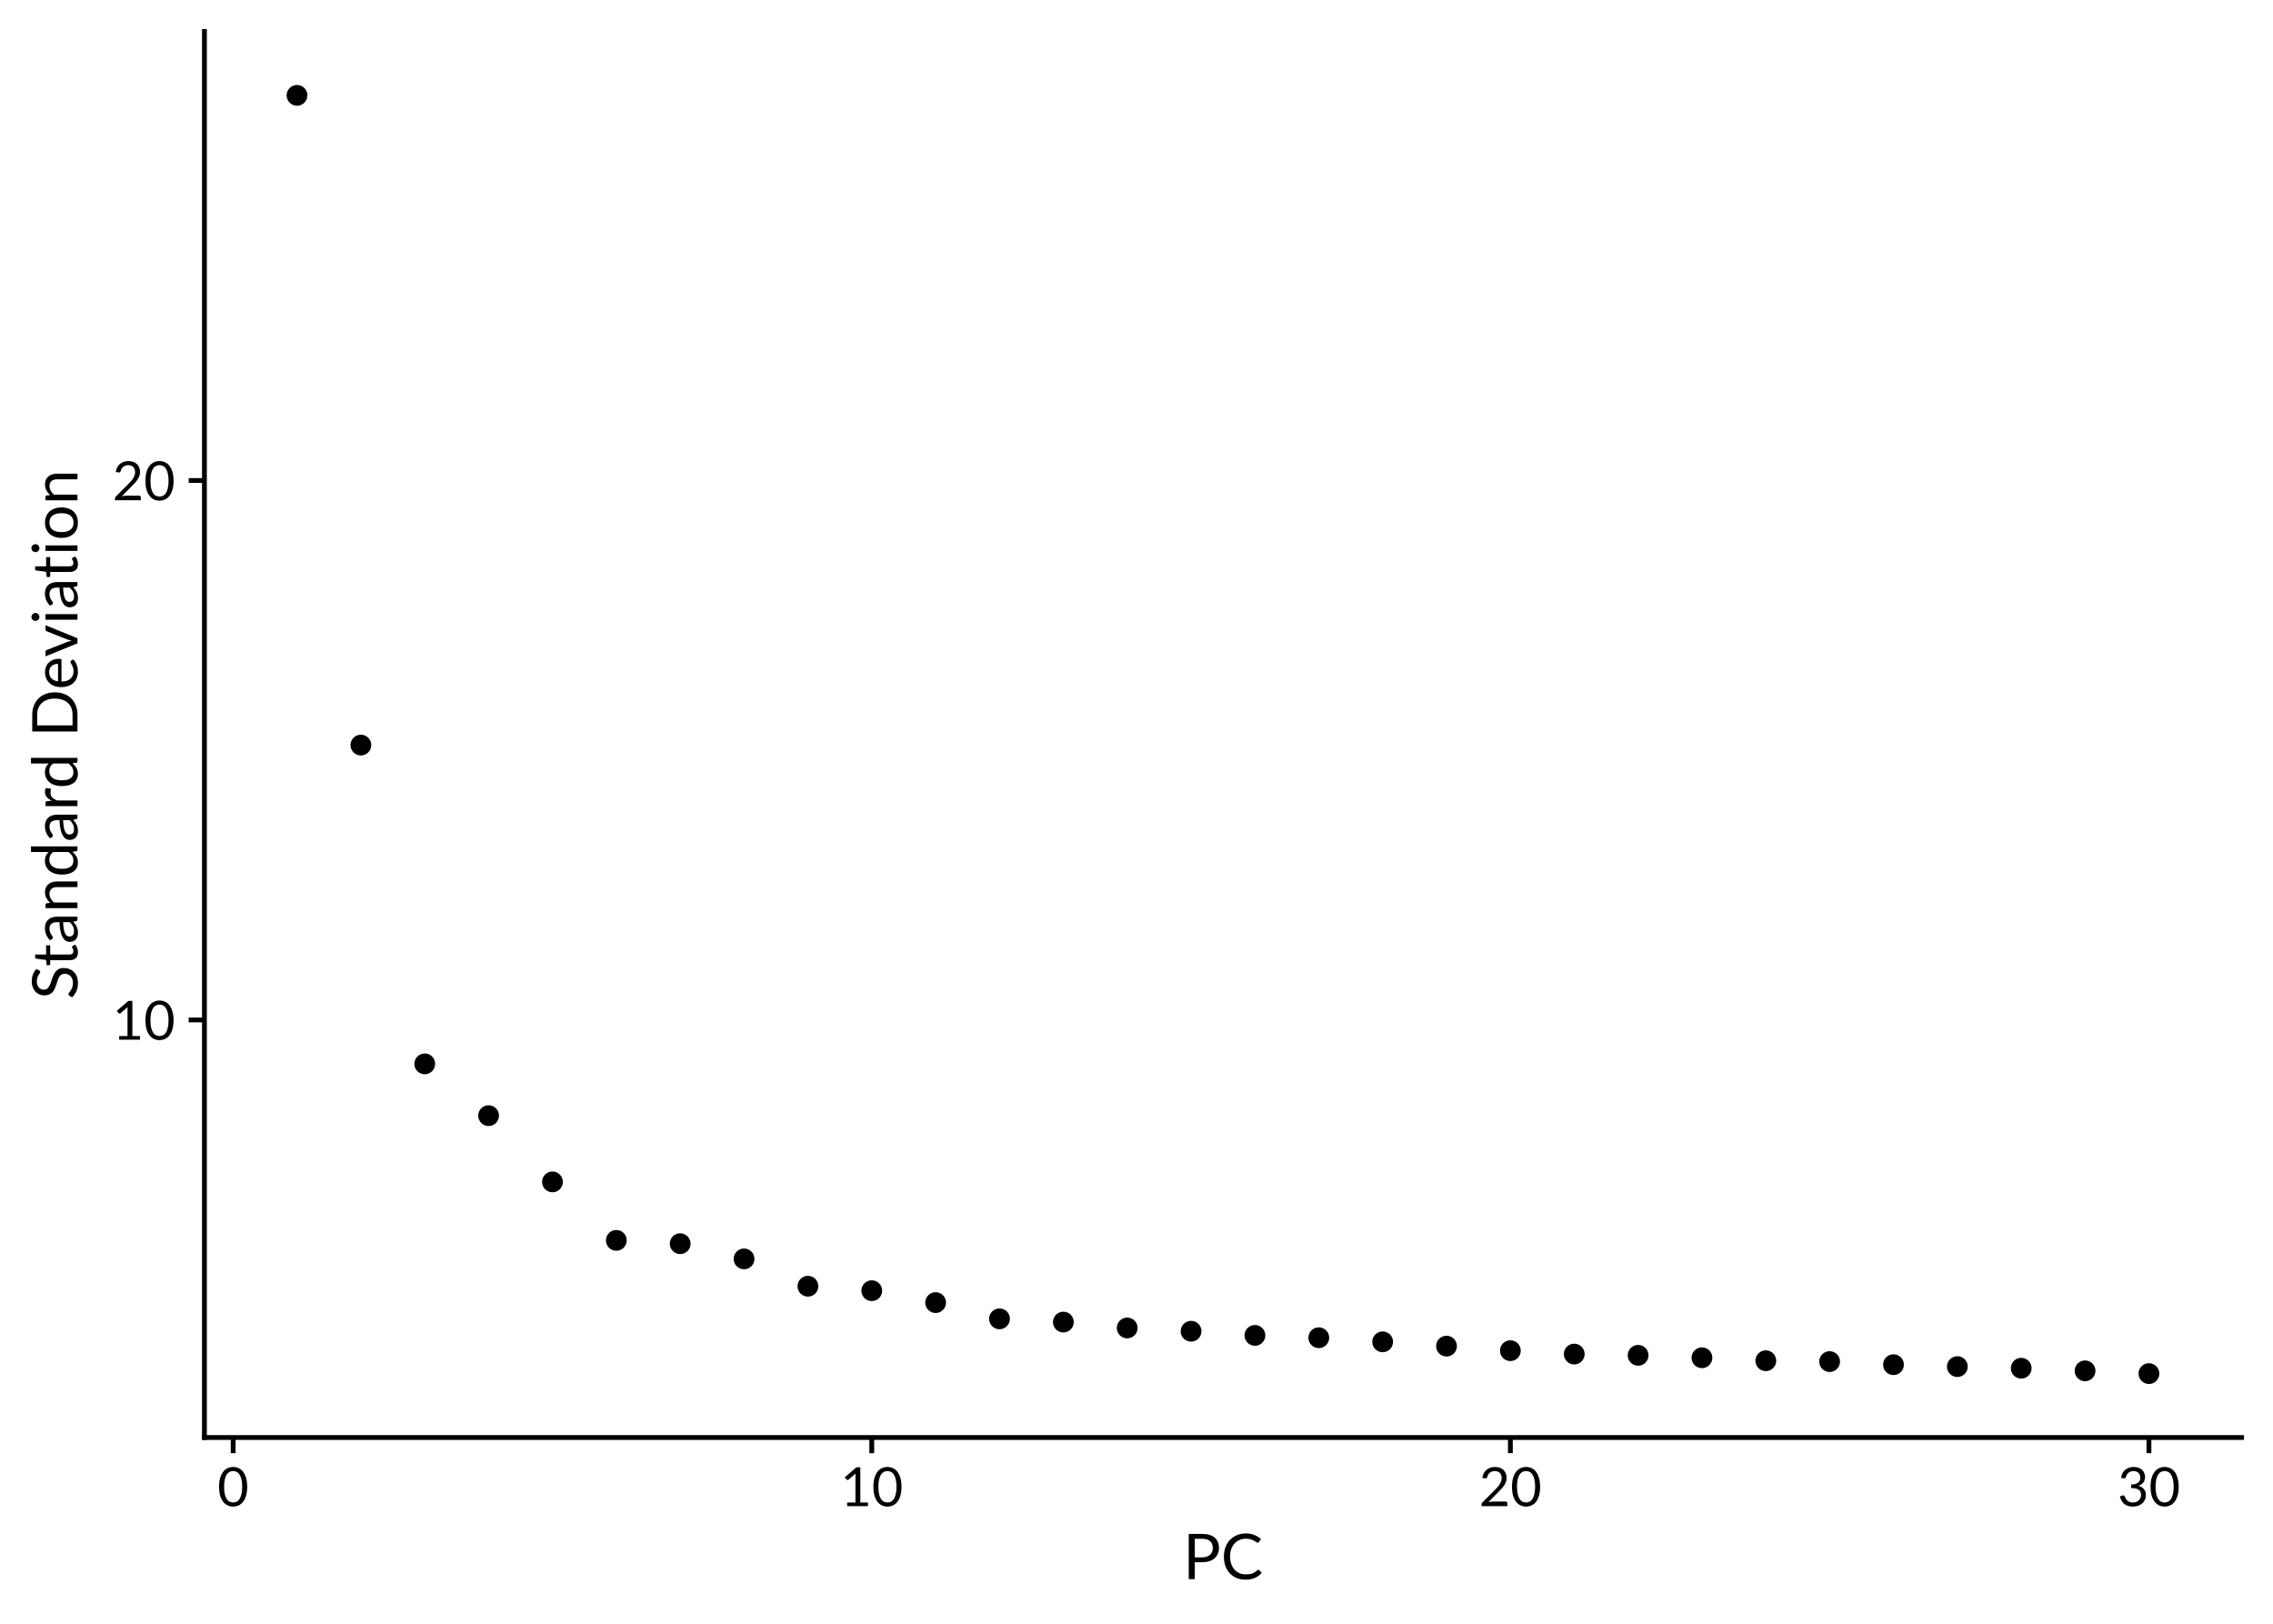
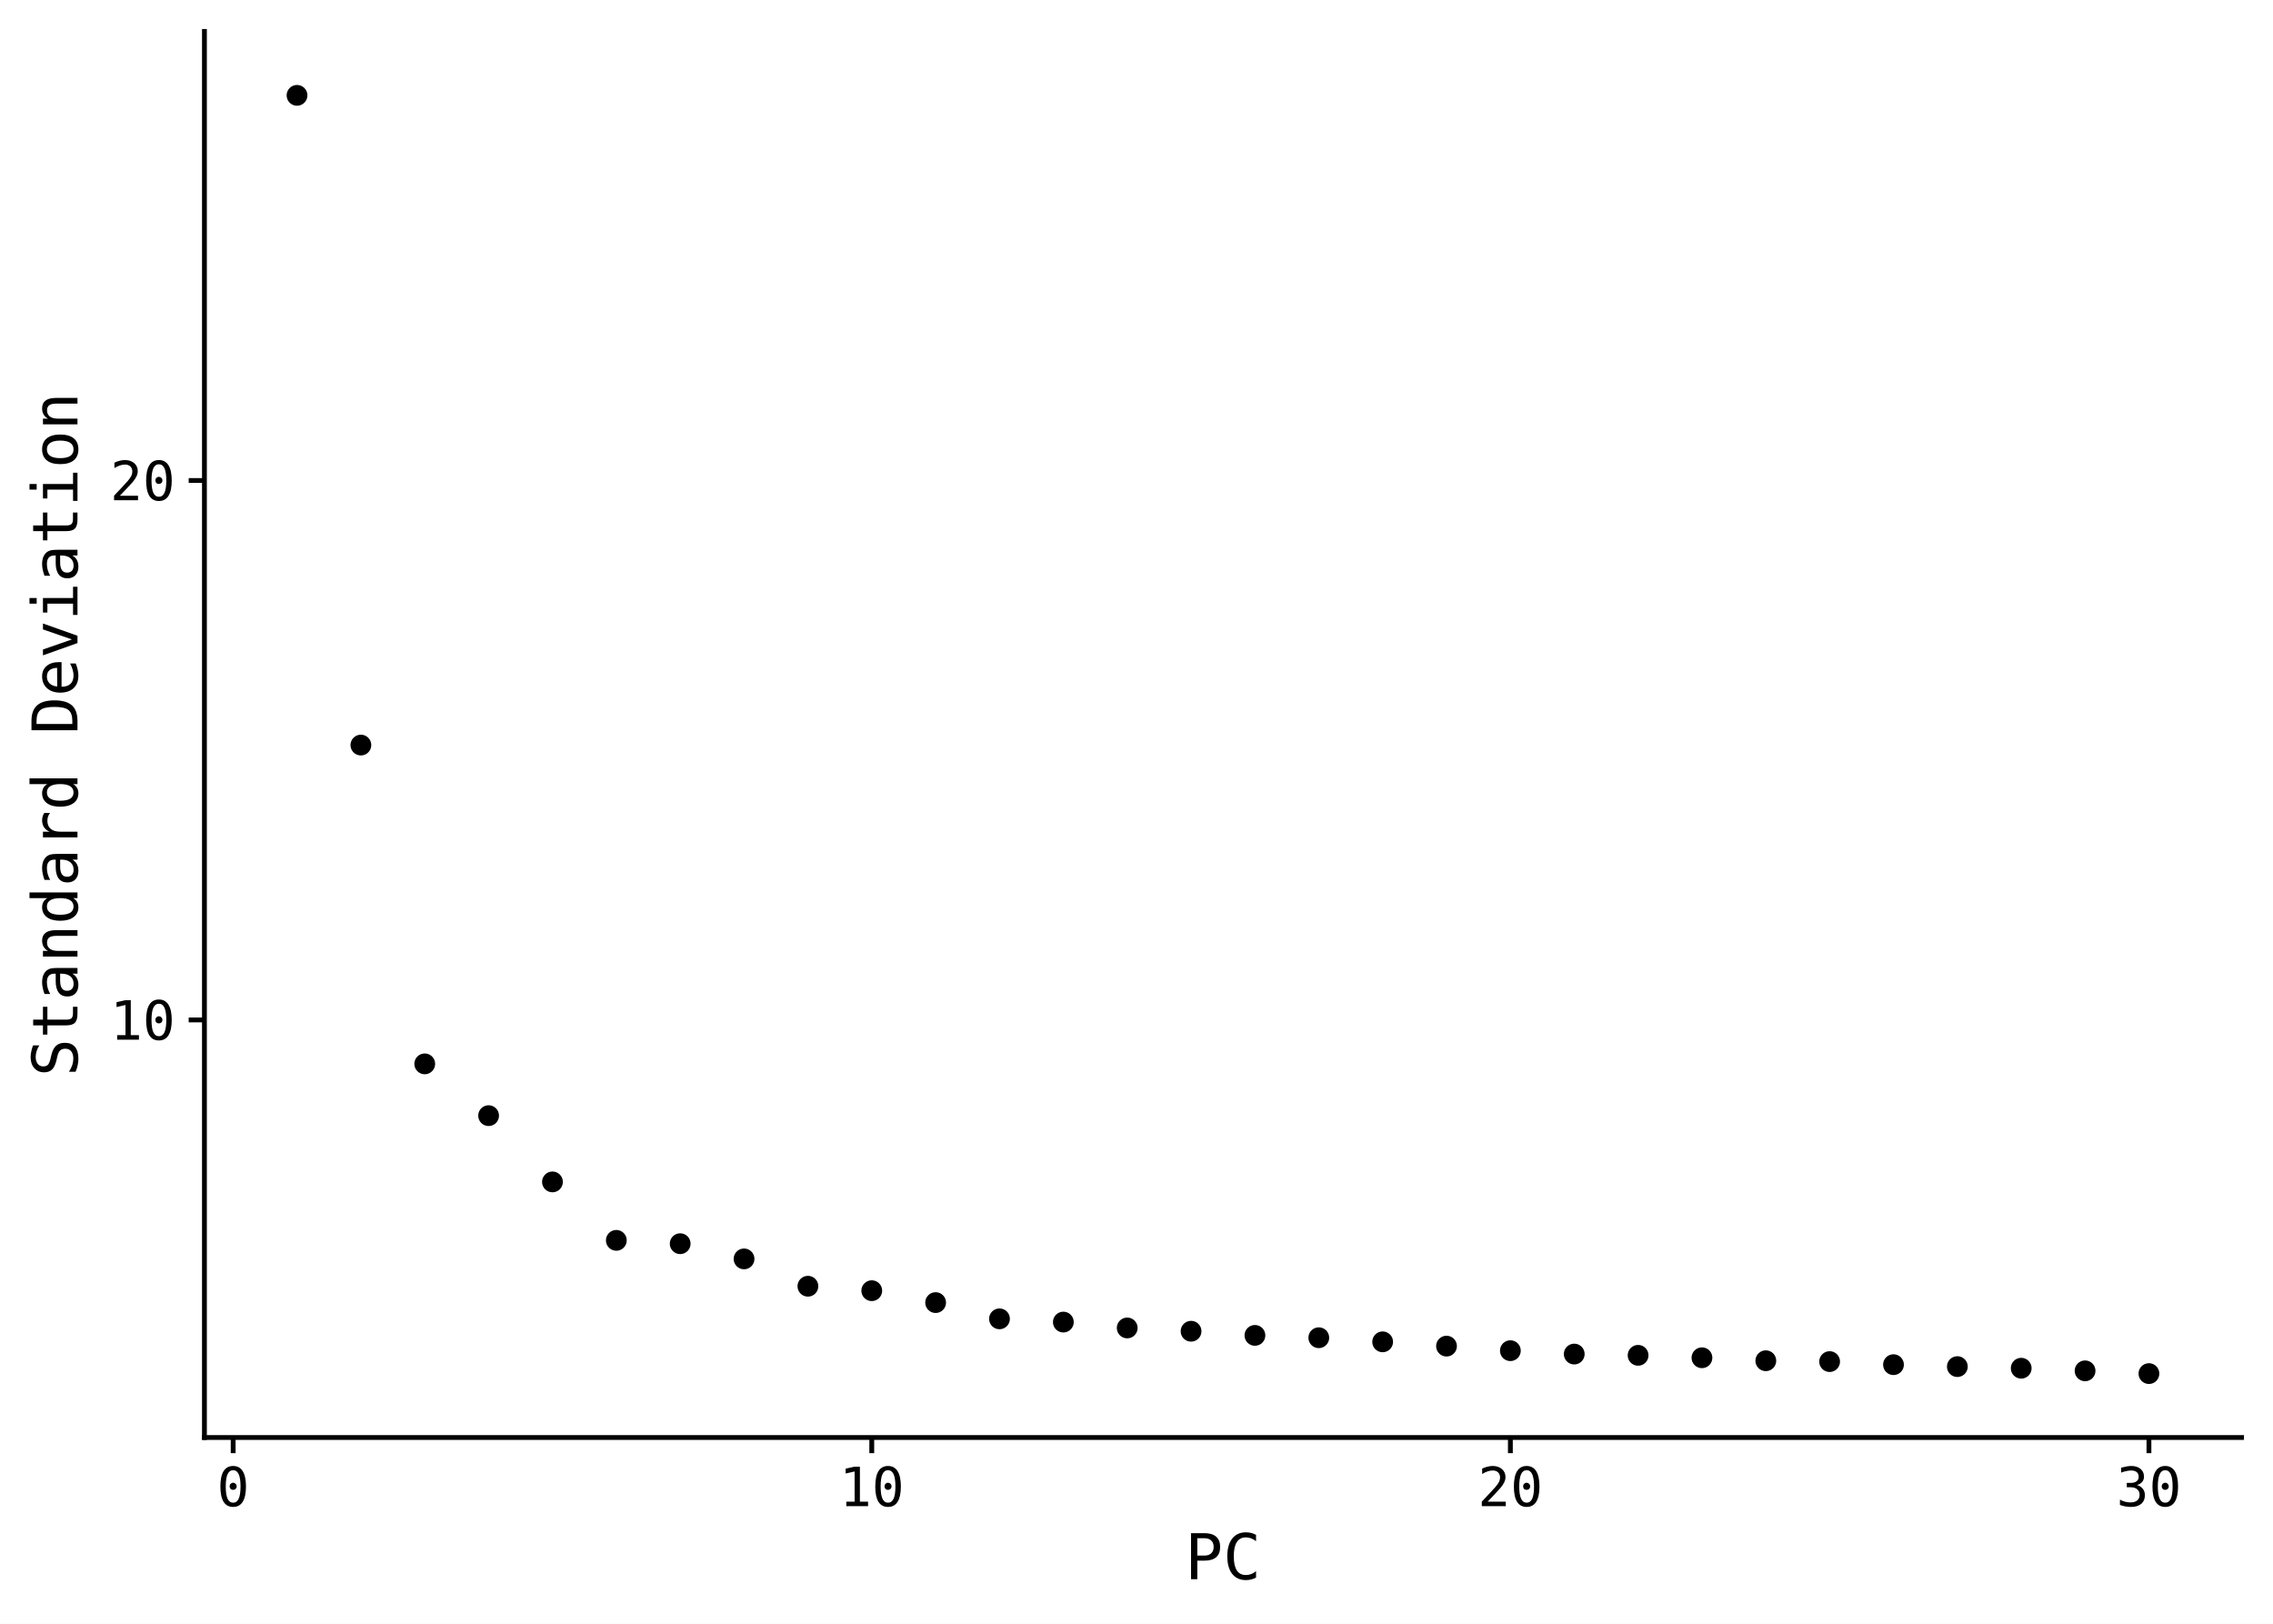
<svg xmlns="http://www.w3.org/2000/svg" class="svglite" width="504.00pt" height="360.00pt" viewBox="0 0 504.00 360.00">
  <defs>
    <style type="text/css">
    .svglite line, .svglite polyline, .svglite polygon, .svglite path, .svglite rect, .svglite circle {
      fill: none;
      stroke: #000000;
      stroke-linecap: round;
      stroke-linejoin: round;
      stroke-miterlimit: 10.00;
    }
    .svglite text {
      white-space: pre;
    }
  </style>
  </defs>
  <rect width="100%" height="100%" style="stroke: none; fill: #FFFFFF;" />
  <defs>
    <clipPath id="cpMC4wMHw1MDQuMDB8MC4wMHwzNjAuMDA=">
      <rect x="0.00" y="0.00" width="504.00" height="360.00" />
    </clipPath>
  </defs>
  <g clip-path="url(#cpMC4wMHw1MDQuMDB8MC4wMHwzNjAuMDA=)">
</g>
  <defs>
    <clipPath id="cpNDUuMzN8NDk3LjAzfDYuOTd8MzE4Ljcx">
      <rect x="45.33" y="6.97" width="451.70" height="311.73" />
    </clipPath>
  </defs>
  <g clip-path="url(#cpNDUuMzN8NDk3LjAzfDYuOTd8MzE4Ljcx)">
    <circle cx="65.86" cy="21.14" r="1.95" style="stroke-width: 0.71; fill: #000000;" />
    <circle cx="80.02" cy="165.19" r="1.95" style="stroke-width: 0.71; fill: #000000;" />
    <circle cx="94.18" cy="235.87" r="1.95" style="stroke-width: 0.71; fill: #000000;" />
    <circle cx="108.34" cy="247.35" r="1.95" style="stroke-width: 0.71; fill: #000000;" />
    <circle cx="122.50" cy="262.04" r="1.95" style="stroke-width: 0.71; fill: #000000;" />
    <circle cx="136.66" cy="275.00" r="1.95" style="stroke-width: 0.71; fill: #000000;" />
    <circle cx="150.82" cy="275.74" r="1.95" style="stroke-width: 0.71; fill: #000000;" />
    <circle cx="164.98" cy="279.11" r="1.95" style="stroke-width: 0.71; fill: #000000;" />
    <circle cx="179.14" cy="285.17" r="1.95" style="stroke-width: 0.71; fill: #000000;" />
    <circle cx="193.30" cy="286.16" r="1.95" style="stroke-width: 0.71; fill: #000000;" />
    <circle cx="207.46" cy="288.80" r="1.95" style="stroke-width: 0.71; fill: #000000;" />
    <circle cx="221.62" cy="292.40" r="1.95" style="stroke-width: 0.71; fill: #000000;" />
    <circle cx="235.78" cy="293.12" r="1.95" style="stroke-width: 0.71; fill: #000000;" />
    <circle cx="249.94" cy="294.42" r="1.95" style="stroke-width: 0.71; fill: #000000;" />
    <circle cx="264.10" cy="295.15" r="1.95" style="stroke-width: 0.71; fill: #000000;" />
    <circle cx="278.26" cy="296.07" r="1.95" style="stroke-width: 0.71; fill: #000000;" />
    <circle cx="292.42" cy="296.59" r="1.95" style="stroke-width: 0.71; fill: #000000;" />
    <circle cx="306.58" cy="297.50" r="1.95" style="stroke-width: 0.71; fill: #000000;" />
    <circle cx="320.74" cy="298.45" r="1.95" style="stroke-width: 0.71; fill: #000000;" />
    <circle cx="334.90" cy="299.46" r="1.95" style="stroke-width: 0.71; fill: #000000;" />
    <circle cx="349.06" cy="300.21" r="1.95" style="stroke-width: 0.71; fill: #000000;" />
    <circle cx="363.22" cy="300.49" r="1.95" style="stroke-width: 0.71; fill: #000000;" />
    <circle cx="377.38" cy="301.03" r="1.95" style="stroke-width: 0.71; fill: #000000;" />
    <circle cx="391.54" cy="301.69" r="1.95" style="stroke-width: 0.71; fill: #000000;" />
    <circle cx="405.69" cy="301.88" r="1.95" style="stroke-width: 0.71; fill: #000000;" />
    <circle cx="419.85" cy="302.56" r="1.95" style="stroke-width: 0.71; fill: #000000;" />
    <circle cx="434.01" cy="302.99" r="1.95" style="stroke-width: 0.71; fill: #000000;" />
    <circle cx="448.17" cy="303.35" r="1.95" style="stroke-width: 0.71; fill: #000000;" />
    <circle cx="462.33" cy="303.93" r="1.95" style="stroke-width: 0.71; fill: #000000;" />
    <circle cx="476.49" cy="304.54" r="1.95" style="stroke-width: 0.71; fill: #000000;" />
  </g>
  <g clip-path="url(#cpMC4wMHw1MDQuMDB8MC4wMHwzNjAuMDA=)">
    <polyline points="45.33,318.71 45.33,6.97 " style="stroke-width: 1.07; stroke-linecap: square;" />
-     <text x="38.85" y="230.51" text-anchor="end" style="font-size: 12.00px; font-family: &quot;Lato&quot;;" textLength="15.28px" lengthAdjust="spacingAndGlyphs">10</text>
-     <text x="38.85" y="110.91" text-anchor="end" style="font-size: 12.00px; font-family: &quot;Lato&quot;;" textLength="15.28px" lengthAdjust="spacingAndGlyphs">20</text>
+     <text x="38.85" y="230.51" text-anchor="end" style="font-size: 12.00px; font-family: &quot;DejaVu Sans Mono&quot;;" textLength="15.28px" lengthAdjust="spacingAndGlyphs">10</text>
+     <text x="38.85" y="110.91" text-anchor="end" style="font-size: 12.00px; font-family: &quot;DejaVu Sans Mono&quot;;" textLength="15.28px" lengthAdjust="spacingAndGlyphs">20</text>
    <polyline points="41.84,226.13 45.33,226.13 " style="stroke-width: 1.07; stroke-linecap: butt;" />
    <polyline points="41.84,106.53 45.33,106.53 " style="stroke-width: 1.07; stroke-linecap: butt;" />
    <polyline points="45.33,318.71 497.03,318.71 " style="stroke-width: 1.07; stroke-linecap: square;" />
    <polyline points="51.70,322.19 51.70,318.71 " style="stroke-width: 1.07; stroke-linecap: butt;" />
    <polyline points="193.30,322.19 193.30,318.71 " style="stroke-width: 1.07; stroke-linecap: butt;" />
    <polyline points="334.90,322.19 334.90,318.71 " style="stroke-width: 1.07; stroke-linecap: butt;" />
    <polyline points="476.49,322.19 476.49,318.71 " style="stroke-width: 1.07; stroke-linecap: butt;" />
-     <text x="51.70" y="333.93" text-anchor="middle" style="font-size: 12.00px; font-family: &quot;Lato&quot;;" textLength="7.64px" lengthAdjust="spacingAndGlyphs">0</text>
-     <text x="193.30" y="333.93" text-anchor="middle" style="font-size: 12.00px; font-family: &quot;Lato&quot;;" textLength="15.28px" lengthAdjust="spacingAndGlyphs">10</text>
-     <text x="334.90" y="333.93" text-anchor="middle" style="font-size: 12.00px; font-family: &quot;Lato&quot;;" textLength="15.28px" lengthAdjust="spacingAndGlyphs">20</text>
-     <text x="476.49" y="333.93" text-anchor="middle" style="font-size: 12.00px; font-family: &quot;Lato&quot;;" textLength="15.28px" lengthAdjust="spacingAndGlyphs">30</text>
-     <text x="271.18" y="350.12" text-anchor="middle" style="font-size: 14.00px; font-family: &quot;Lato&quot;;" textLength="18.21px" lengthAdjust="spacingAndGlyphs">PC</text>
-     <text transform="translate(17.18,162.84) rotate(-90)" text-anchor="middle" style="font-size: 14.00px; font-family: &quot;Lato&quot;;" textLength="135.06px" lengthAdjust="spacingAndGlyphs">Standard Deviation</text>
+     <text x="51.70" y="333.93" text-anchor="middle" style="font-size: 12.00px; font-family: &quot;DejaVu Sans Mono&quot;;" textLength="7.64px" lengthAdjust="spacingAndGlyphs">0</text>
+     <text x="193.30" y="333.93" text-anchor="middle" style="font-size: 12.00px; font-family: &quot;DejaVu Sans Mono&quot;;" textLength="15.28px" lengthAdjust="spacingAndGlyphs">10</text>
+     <text x="334.90" y="333.93" text-anchor="middle" style="font-size: 12.00px; font-family: &quot;DejaVu Sans Mono&quot;;" textLength="15.28px" lengthAdjust="spacingAndGlyphs">20</text>
+     <text x="476.49" y="333.93" text-anchor="middle" style="font-size: 12.00px; font-family: &quot;DejaVu Sans Mono&quot;;" textLength="15.28px" lengthAdjust="spacingAndGlyphs">30</text>
+     <text x="271.18" y="350.12" text-anchor="middle" style="font-size: 14.00px; font-family: &quot;DejaVu Sans Mono&quot;;" textLength="18.21px" lengthAdjust="spacingAndGlyphs">PC</text>
+     <text transform="translate(17.18,162.84) rotate(-90)" text-anchor="middle" style="font-size: 14.00px; font-family: &quot;DejaVu Sans Mono&quot;;" textLength="135.06px" lengthAdjust="spacingAndGlyphs">Standard Deviation</text>
  </g>
</svg>
